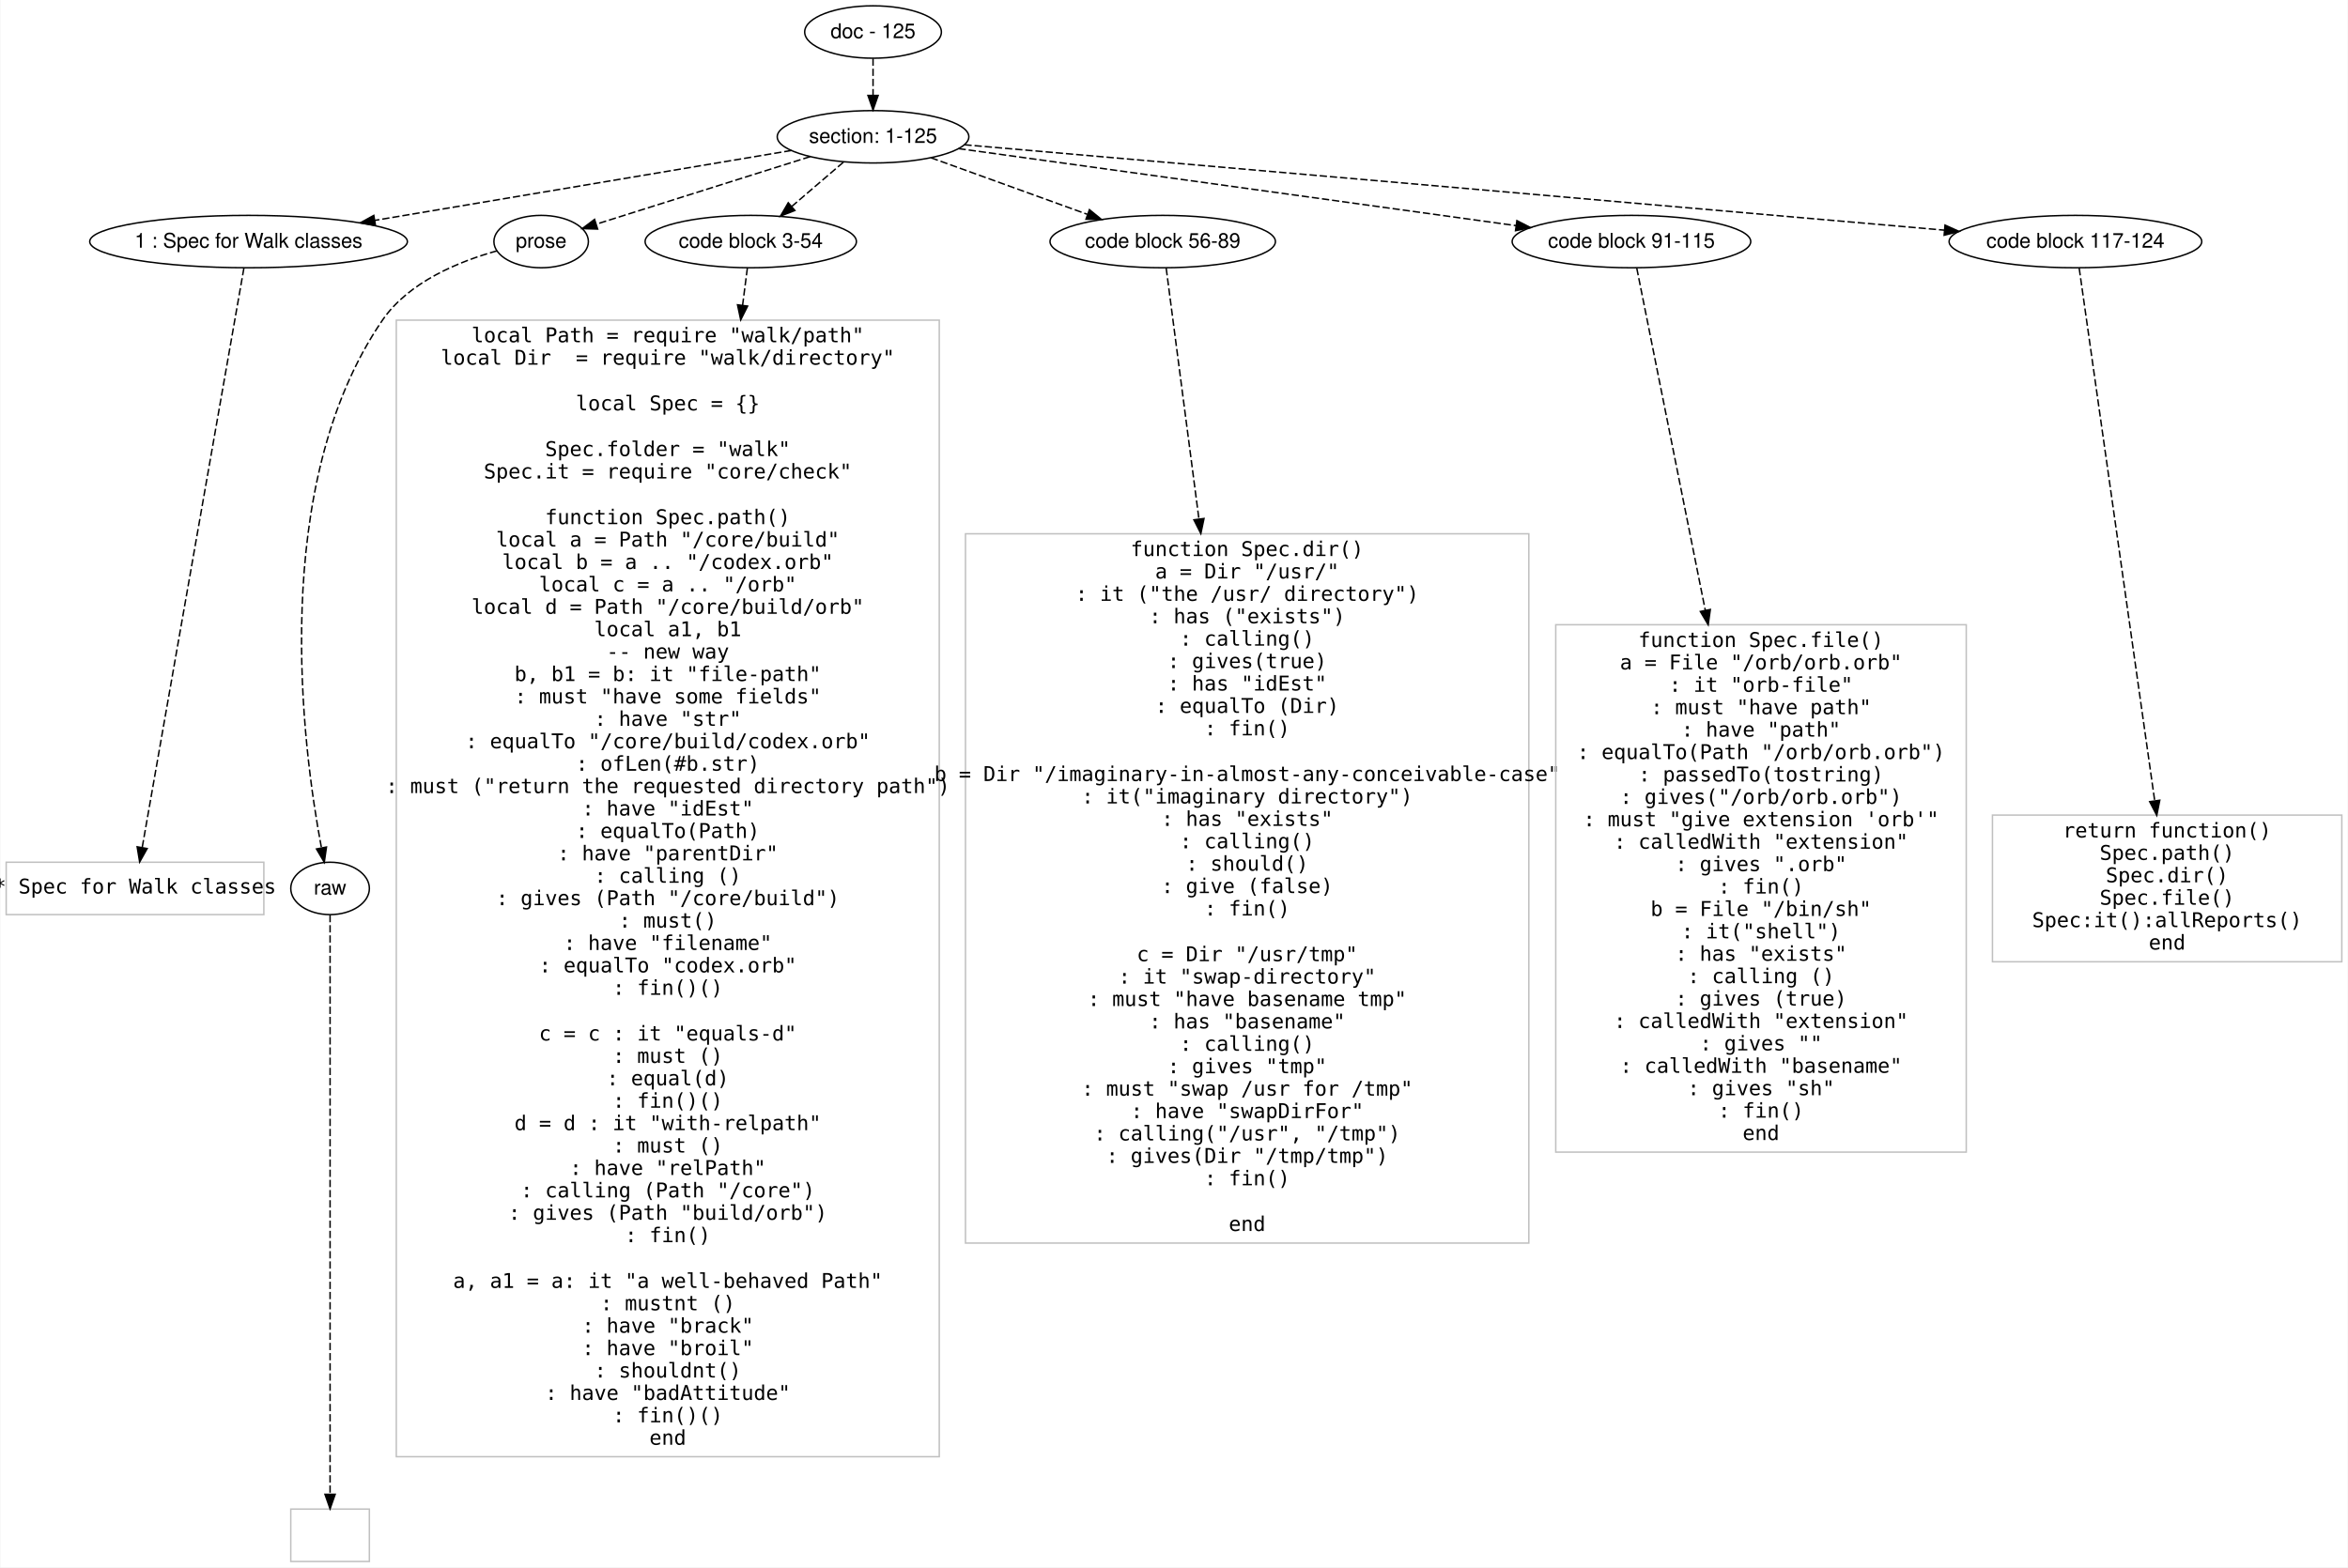
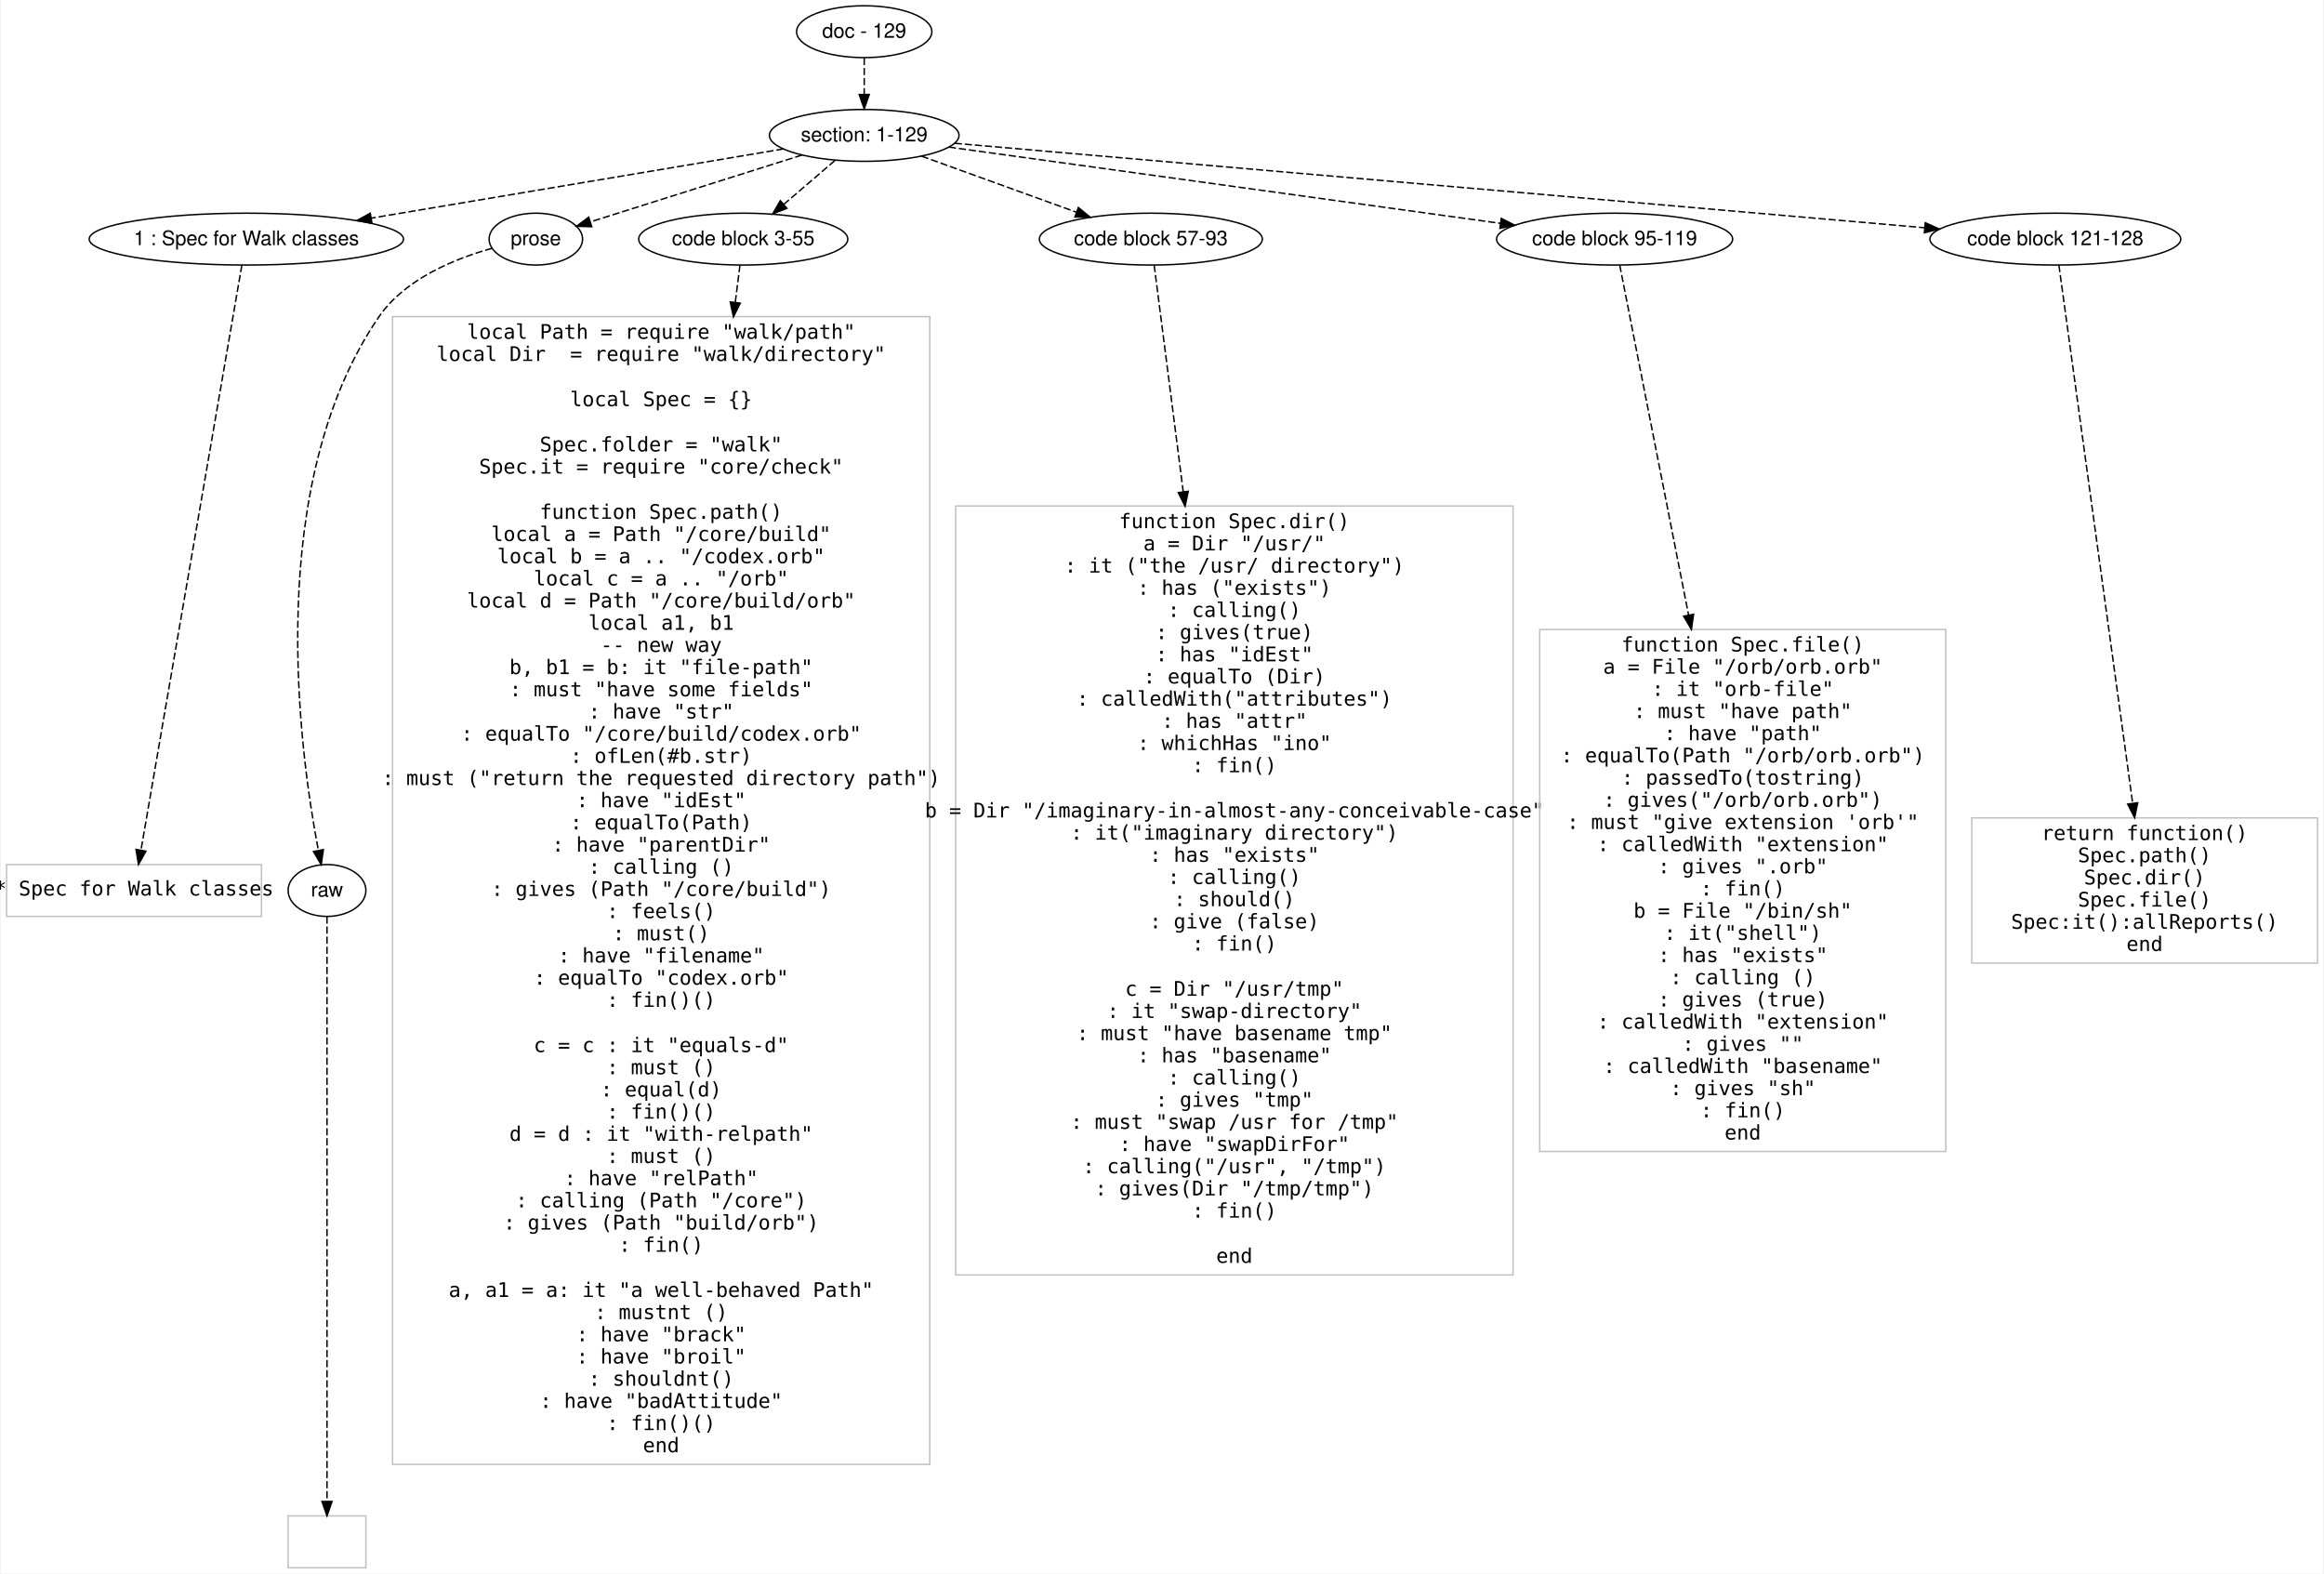
- <svg xmlns="http://www.w3.org/2000/svg" width="1613pt" height="1077pt" viewBox="0.00 0.00 1612.50 1077.00">
-   <g id="graph0" class="graph" transform="scale(1 1) rotate(0) translate(4 1073.001)">
-     <polygon fill="#ffffff" stroke="transparent" points="-4,4 -4,-1073.001 1608.5,-1073.001 1608.5,4 -4,4" />
+ <svg xmlns="http://www.w3.org/2000/svg" width="1613pt" height="1092pt" viewBox="0.00 0.00 1612.50 1092.40">
+   <g id="graph0" class="graph" transform="scale(1 1) rotate(0) translate(4 1088.401)">
+     <polygon fill="#ffffff" stroke="transparent" points="-4,4 -4,-1088.401 1608.5,-1088.401 1608.5,4 -4,4" />
    <g id="node1" class="node">
-       <ellipse fill="none" stroke="#000000" cx="595.5" cy="-1051.001" rx="46.958" ry="18" />
-       <text text-anchor="middle" x="595.5" y="-1046.801" font-family="Helvetica,sans-Serif" font-size="14.00" fill="#000000">doc - 125</text>
+       <ellipse fill="none" stroke="#000000" cx="595.5" cy="-1066.401" rx="46.958" ry="18" />
+       <text text-anchor="middle" x="595.5" y="-1062.201" font-family="Helvetica,sans-Serif" font-size="14.00" fill="#000000">doc - 129</text>
    </g>
    <g id="node2" class="node">
-       <ellipse fill="none" stroke="#000000" cx="595.5" cy="-979.001" rx="65.819" ry="18" />
-       <text text-anchor="middle" x="595.5" y="-974.801" font-family="Helvetica,sans-Serif" font-size="14.00" fill="#000000">section: 1-125</text>
+       <ellipse fill="none" stroke="#000000" cx="595.5" cy="-994.401" rx="65.819" ry="18" />
+       <text text-anchor="middle" x="595.5" y="-990.201" font-family="Helvetica,sans-Serif" font-size="14.00" fill="#000000">section: 1-129</text>
    </g>
    <g id="edge1" class="edge">
-       <path fill="none" stroke="#000000" stroke-dasharray="5,2" d="M595.5,-1032.833C595.5,-1025.132 595.5,-1015.976 595.5,-1007.418" />
-       <polygon fill="#000000" stroke="#000000" points="599,-1007.415 595.5,-997.415 592,-1007.415 599,-1007.415" />
+       <path fill="none" stroke="#000000" stroke-dasharray="5,2" d="M595.5,-1048.233C595.5,-1040.532 595.5,-1031.376 595.5,-1022.818" />
+       <polygon fill="#000000" stroke="#000000" points="599,-1022.815 595.5,-1012.815 592,-1022.815 599,-1022.815" />
    </g>
    <g id="node3" class="node">
-       <ellipse fill="none" stroke="#000000" cx="166.5" cy="-907.001" rx="109.121" ry="18" />
-       <text text-anchor="middle" x="166.5" y="-902.801" font-family="Helvetica,sans-Serif" font-size="14.00" fill="#000000">1 : Spec for Walk classes</text>
+       <ellipse fill="none" stroke="#000000" cx="166.5" cy="-922.401" rx="109.121" ry="18" />
+       <text text-anchor="middle" x="166.5" y="-918.201" font-family="Helvetica,sans-Serif" font-size="14.00" fill="#000000">1 : Spec for Walk classes</text>
    </g>
    <g id="edge2" class="edge">
-       <path fill="none" stroke="#000000" stroke-dasharray="5,2" d="M539.416,-969.589C466.556,-957.36 338.6,-935.885 253.193,-921.551" />
-       <polygon fill="#000000" stroke="#000000" points="253.696,-918.087 243.255,-919.883 252.537,-924.99 253.696,-918.087" />
+       <path fill="none" stroke="#000000" stroke-dasharray="5,2" d="M539.416,-984.989C466.556,-972.76 338.6,-951.285 253.193,-936.951" />
+       <polygon fill="#000000" stroke="#000000" points="253.696,-933.487 243.255,-935.283 252.537,-940.39 253.696,-933.487" />
    </g>
    <g id="node4" class="node">
-       <ellipse fill="none" stroke="#000000" cx="367.5" cy="-907.001" rx="32.459" ry="18" />
-       <text text-anchor="middle" x="367.5" y="-902.801" font-family="Helvetica,sans-Serif" font-size="14.00" fill="#000000">prose</text>
+       <ellipse fill="none" stroke="#000000" cx="367.5" cy="-922.401" rx="32.459" ry="18" />
+       <text text-anchor="middle" x="367.5" y="-918.201" font-family="Helvetica,sans-Serif" font-size="14.00" fill="#000000">prose</text>
    </g>
    <g id="edge3" class="edge">
-       <path fill="none" stroke="#000000" stroke-dasharray="5,2" d="M552.347,-965.374C509.978,-951.994 445.977,-931.784 405.484,-918.996" />
-       <polygon fill="#000000" stroke="#000000" points="406.313,-915.588 395.724,-915.914 404.205,-922.263 406.313,-915.588" />
+       <path fill="none" stroke="#000000" stroke-dasharray="5,2" d="M552.347,-980.774C509.978,-967.394 445.977,-947.184 405.484,-934.396" />
+       <polygon fill="#000000" stroke="#000000" points="406.313,-930.988 395.724,-931.314 404.205,-937.663 406.313,-930.988" />
    </g>
    <g id="node5" class="node">
-       <ellipse fill="none" stroke="#000000" cx="511.5" cy="-907.001" rx="72.584" ry="18" />
-       <text text-anchor="middle" x="511.5" y="-902.801" font-family="Helvetica,sans-Serif" font-size="14.00" fill="#000000">code block 3-54</text>
+       <ellipse fill="none" stroke="#000000" cx="511.5" cy="-922.401" rx="72.584" ry="18" />
+       <text text-anchor="middle" x="511.5" y="-918.201" font-family="Helvetica,sans-Serif" font-size="14.00" fill="#000000">code block 3-55</text>
    </g>
    <g id="edge4" class="edge">
-       <path fill="none" stroke="#000000" stroke-dasharray="5,2" d="M575.166,-961.572C564.514,-952.442 551.302,-941.118 539.68,-931.155" />
-       <polygon fill="#000000" stroke="#000000" points="541.808,-928.37 531.938,-924.52 537.253,-933.685 541.808,-928.37" />
+       <path fill="none" stroke="#000000" stroke-dasharray="5,2" d="M575.166,-976.972C564.514,-967.842 551.302,-956.518 539.68,-946.555" />
+       <polygon fill="#000000" stroke="#000000" points="541.808,-943.77 531.938,-939.92 537.253,-949.085 541.808,-943.77" />
    </g>
    <g id="node6" class="node">
-       <ellipse fill="none" stroke="#000000" cx="794.5" cy="-907.001" rx="77.421" ry="18" />
-       <text text-anchor="middle" x="794.5" y="-902.801" font-family="Helvetica,sans-Serif" font-size="14.00" fill="#000000">code block 56-89</text>
+       <ellipse fill="none" stroke="#000000" cx="794.5" cy="-922.401" rx="77.421" ry="18" />
+       <text text-anchor="middle" x="794.5" y="-918.201" font-family="Helvetica,sans-Serif" font-size="14.00" fill="#000000">code block 57-93</text>
    </g>
    <g id="edge5" class="edge">
-       <path fill="none" stroke="#000000" stroke-dasharray="5,2" d="M635.292,-964.604C666.159,-953.436 709.191,-937.867 742.736,-925.73" />
-       <polygon fill="#000000" stroke="#000000" points="744.16,-928.937 752.372,-922.244 741.778,-922.355 744.16,-928.937" />
+       <path fill="none" stroke="#000000" stroke-dasharray="5,2" d="M635.292,-980.004C666.159,-968.836 709.191,-953.267 742.736,-941.13" />
+       <polygon fill="#000000" stroke="#000000" points="744.16,-944.337 752.372,-937.644 741.778,-937.755 744.16,-944.337" />
    </g>
    <g id="node7" class="node">
-       <ellipse fill="none" stroke="#000000" cx="1116.5" cy="-907.001" rx="81.954" ry="18" />
-       <text text-anchor="middle" x="1116.5" y="-902.801" font-family="Helvetica,sans-Serif" font-size="14.00" fill="#000000">code block 91-115</text>
+       <ellipse fill="none" stroke="#000000" cx="1116.5" cy="-922.401" rx="81.954" ry="18" />
+       <text text-anchor="middle" x="1116.5" y="-918.201" font-family="Helvetica,sans-Serif" font-size="14.00" fill="#000000">code block 95-119</text>
    </g>
    <g id="edge6" class="edge">
-       <path fill="none" stroke="#000000" stroke-dasharray="5,2" d="M654.253,-970.882C748.094,-957.914 931.935,-932.508 1037.294,-917.947" />
-       <polygon fill="#000000" stroke="#000000" points="1037.813,-921.409 1047.239,-916.573 1036.854,-914.475 1037.813,-921.409" />
+       <path fill="none" stroke="#000000" stroke-dasharray="5,2" d="M654.253,-986.282C748.094,-973.314 931.935,-947.908 1037.294,-933.347" />
+       <polygon fill="#000000" stroke="#000000" points="1037.813,-936.809 1047.239,-931.973 1036.854,-929.875 1037.813,-936.809" />
    </g>
    <g id="node8" class="node">
-       <ellipse fill="none" stroke="#000000" cx="1421.5" cy="-907.001" rx="86.79" ry="18" />
-       <text text-anchor="middle" x="1421.5" y="-902.801" font-family="Helvetica,sans-Serif" font-size="14.00" fill="#000000">code block 117-124</text>
+       <ellipse fill="none" stroke="#000000" cx="1422.5" cy="-922.401" rx="87.095" ry="18" />
+       <text text-anchor="middle" x="1422.5" y="-918.201" font-family="Helvetica,sans-Serif" font-size="14.00" fill="#000000">code block 121-128</text>
    </g>
    <g id="edge7" class="edge">
-       <path fill="none" stroke="#000000" stroke-dasharray="5,2" d="M658.262,-973.531C803.442,-960.876 1162.889,-929.544 1331.489,-914.847" />
-       <polygon fill="#000000" stroke="#000000" points="1331.921,-918.323 1341.579,-913.968 1331.313,-911.35 1331.921,-918.323" />
+       <path fill="none" stroke="#000000" stroke-dasharray="5,2" d="M658.338,-988.931C803.51,-976.292 1162.661,-945.023 1331.736,-930.303" />
+       <polygon fill="#000000" stroke="#000000" points="1332.197,-933.777 1341.856,-929.422 1331.59,-926.803 1332.197,-933.777" />
    </g>
    <g id="node9" class="node">
-       <polygon fill="none" stroke="#c0c0c0" points="177,-480.501 0,-480.501 0,-444.501 177,-444.501 177,-480.501" />
-       <text text-anchor="middle" x="88.5" y="-459.001" font-family="Inconsolata" font-size="14.00" fill="#000000">* Spec for Walk classes</text>
+       <polygon fill="none" stroke="#c0c0c0" points="177,-488.201 0,-488.201 0,-452.201 177,-452.201 177,-488.201" />
+       <text text-anchor="middle" x="88.5" y="-466.701" font-family="Inconsolata" font-size="14.00" fill="#000000">* Spec for Walk classes</text>
    </g>
    <g id="edge8" class="edge">
-       <path fill="none" stroke="#000000" stroke-dasharray="5,2" d="M163.297,-888.748C151.186,-819.729 108.133,-574.387 93.449,-490.705" />
-       <polygon fill="#000000" stroke="#000000" points="96.862,-489.906 91.687,-480.661 89.968,-491.116 96.862,-489.906" />
+       <path fill="none" stroke="#000000" stroke-dasharray="5,2" d="M163.394,-904.396C151.384,-834.768 107.929,-582.84 93.325,-498.176" />
+       <polygon fill="#000000" stroke="#000000" points="96.764,-497.517 91.615,-488.258 89.865,-498.707 96.764,-497.517" />
    </g>
    <g id="node10" class="node">
-       <ellipse fill="none" stroke="#000000" cx="222.5" cy="-462.501" rx="27" ry="18" />
-       <text text-anchor="middle" x="222.5" y="-458.301" font-family="Helvetica,sans-Serif" font-size="14.00" fill="#000000">raw</text>
+       <ellipse fill="none" stroke="#000000" cx="222.5" cy="-470.201" rx="27" ry="18" />
+       <text text-anchor="middle" x="222.5" y="-466.001" font-family="Helvetica,sans-Serif" font-size="14.00" fill="#000000">raw</text>
    </g>
    <g id="edge9" class="edge">
-       <path fill="none" stroke="#000000" stroke-dasharray="5,2" d="M337.141,-900.611C311.683,-893.544 276.662,-879.47 258.5,-853.001 180.071,-738.7 203.625,-559.198 216.551,-490.512" />
-       <polygon fill="#000000" stroke="#000000" points="220.031,-490.953 218.517,-480.466 213.162,-489.608 220.031,-490.953" />
+       <path fill="none" stroke="#000000" stroke-dasharray="5,2" d="M337.129,-916.019C311.664,-908.957 276.638,-894.886 258.5,-868.401 178.454,-751.523 203.154,-567.93 216.465,-498.27" />
+       <polygon fill="#000000" stroke="#000000" points="219.97,-498.586 218.485,-488.096 213.104,-497.222 219.97,-498.586" />
    </g>
    <g id="node12" class="node">
-       <polygon fill="none" stroke="#c0c0c0" points="641,-853.002 268,-853.002 268,-71.999 641,-71.999 641,-853.002" />
-       <text text-anchor="middle" x="454.5" y="-837.801" font-family="Inconsolata" font-size="14.00" fill="#000000">local Path = require "walk/path"</text>
-       <text text-anchor="middle" x="454.5" y="-822.401" font-family="Inconsolata" font-size="14.00" fill="#000000">local Dir  = require "walk/directory"</text>
-       <text text-anchor="middle" x="454.5" y="-791.001" font-family="Inconsolata" font-size="14.00" fill="#000000">local Spec = {}</text>
-       <text text-anchor="middle" x="454.5" y="-759.601" font-family="Inconsolata" font-size="14.00" fill="#000000">Spec.folder = "walk"</text>
-       <text text-anchor="middle" x="454.5" y="-744.201" font-family="Inconsolata" font-size="14.00" fill="#000000">Spec.it = require "core/check"</text>
-       <text text-anchor="middle" x="454.5" y="-712.801" font-family="Inconsolata" font-size="14.00" fill="#000000">function Spec.path()</text>
-       <text text-anchor="middle" x="454.5" y="-697.401" font-family="Inconsolata" font-size="14.00" fill="#000000">  local a = Path "/core/build"</text>
-       <text text-anchor="middle" x="454.5" y="-682.001" font-family="Inconsolata" font-size="14.00" fill="#000000">  local b = a .. "/codex.orb"</text>
-       <text text-anchor="middle" x="454.5" y="-666.601" font-family="Inconsolata" font-size="14.00" fill="#000000">  local c = a .. "/orb"</text>
-       <text text-anchor="middle" x="454.5" y="-651.201" font-family="Inconsolata" font-size="14.00" fill="#000000">  local d = Path "/core/build/orb"</text>
-       <text text-anchor="middle" x="454.5" y="-635.801" font-family="Inconsolata" font-size="14.00" fill="#000000">  local a1, b1</text>
-       <text text-anchor="middle" x="454.5" y="-620.401" font-family="Inconsolata" font-size="14.00" fill="#000000">  -- new way</text>
-       <text text-anchor="middle" x="454.5" y="-605.001" font-family="Inconsolata" font-size="14.00" fill="#000000">  b, b1 = b: it "file-path"</text>
-       <text text-anchor="middle" x="454.5" y="-589.601" font-family="Inconsolata" font-size="14.00" fill="#000000">     : must "have some fields"</text>
-       <text text-anchor="middle" x="454.5" y="-574.201" font-family="Inconsolata" font-size="14.00" fill="#000000">        : have "str"</text>
-       <text text-anchor="middle" x="454.5" y="-558.801" font-family="Inconsolata" font-size="14.00" fill="#000000">        : equalTo "/core/build/codex.orb"</text>
-       <text text-anchor="middle" x="454.5" y="-543.401" font-family="Inconsolata" font-size="14.00" fill="#000000">        : ofLen(#b.str)</text>
-       <text text-anchor="middle" x="454.5" y="-528.001" font-family="Inconsolata" font-size="14.00" fill="#000000">     : must ("return the requested directory path")</text>
-       <text text-anchor="middle" x="454.5" y="-512.601" font-family="Inconsolata" font-size="14.00" fill="#000000">        : have "idEst"</text>
-       <text text-anchor="middle" x="454.5" y="-497.201" font-family="Inconsolata" font-size="14.00" fill="#000000">        : equalTo(Path)</text>
-       <text text-anchor="middle" x="454.5" y="-481.801" font-family="Inconsolata" font-size="14.00" fill="#000000">        : have "parentDir"</text>
-       <text text-anchor="middle" x="454.5" y="-466.401" font-family="Inconsolata" font-size="14.00" fill="#000000">        : calling ()</text>
-       <text text-anchor="middle" x="454.5" y="-451.001" font-family="Inconsolata" font-size="14.00" fill="#000000">        : gives (Path "/core/build")</text>
+       <polygon fill="none" stroke="#c0c0c0" points="641,-868.602 268,-868.602 268,-71.799 641,-71.799 641,-868.602" />
+       <text text-anchor="middle" x="454.5" y="-853.201" font-family="Inconsolata" font-size="14.00" fill="#000000">local Path = require "walk/path"</text>
+       <text text-anchor="middle" x="454.5" y="-837.801" font-family="Inconsolata" font-size="14.00" fill="#000000">local Dir  = require "walk/directory"</text>
+       <text text-anchor="middle" x="454.5" y="-806.401" font-family="Inconsolata" font-size="14.00" fill="#000000">local Spec = {}</text>
+       <text text-anchor="middle" x="454.5" y="-775.001" font-family="Inconsolata" font-size="14.00" fill="#000000">Spec.folder = "walk"</text>
+       <text text-anchor="middle" x="454.5" y="-759.601" font-family="Inconsolata" font-size="14.00" fill="#000000">Spec.it = require "core/check"</text>
+       <text text-anchor="middle" x="454.5" y="-728.201" font-family="Inconsolata" font-size="14.00" fill="#000000">function Spec.path()</text>
+       <text text-anchor="middle" x="454.5" y="-712.801" font-family="Inconsolata" font-size="14.00" fill="#000000">  local a = Path "/core/build"</text>
+       <text text-anchor="middle" x="454.5" y="-697.401" font-family="Inconsolata" font-size="14.00" fill="#000000">  local b = a .. "/codex.orb"</text>
+       <text text-anchor="middle" x="454.5" y="-682.001" font-family="Inconsolata" font-size="14.00" fill="#000000">  local c = a .. "/orb"</text>
+       <text text-anchor="middle" x="454.5" y="-666.601" font-family="Inconsolata" font-size="14.00" fill="#000000">  local d = Path "/core/build/orb"</text>
+       <text text-anchor="middle" x="454.5" y="-651.201" font-family="Inconsolata" font-size="14.00" fill="#000000">  local a1, b1</text>
+       <text text-anchor="middle" x="454.5" y="-635.801" font-family="Inconsolata" font-size="14.00" fill="#000000">  -- new way</text>
+       <text text-anchor="middle" x="454.5" y="-620.401" font-family="Inconsolata" font-size="14.00" fill="#000000">  b, b1 = b: it "file-path"</text>
+       <text text-anchor="middle" x="454.5" y="-605.001" font-family="Inconsolata" font-size="14.00" fill="#000000">     : must "have some fields"</text>
+       <text text-anchor="middle" x="454.5" y="-589.601" font-family="Inconsolata" font-size="14.00" fill="#000000">        : have "str"</text>
+       <text text-anchor="middle" x="454.5" y="-574.201" font-family="Inconsolata" font-size="14.00" fill="#000000">        : equalTo "/core/build/codex.orb"</text>
+       <text text-anchor="middle" x="454.5" y="-558.801" font-family="Inconsolata" font-size="14.00" fill="#000000">        : ofLen(#b.str)</text>
+       <text text-anchor="middle" x="454.5" y="-543.401" font-family="Inconsolata" font-size="14.00" fill="#000000">     : must ("return the requested directory path")</text>
+       <text text-anchor="middle" x="454.5" y="-528.001" font-family="Inconsolata" font-size="14.00" fill="#000000">        : have "idEst"</text>
+       <text text-anchor="middle" x="454.5" y="-512.601" font-family="Inconsolata" font-size="14.00" fill="#000000">        : equalTo(Path)</text>
+       <text text-anchor="middle" x="454.5" y="-497.201" font-family="Inconsolata" font-size="14.00" fill="#000000">        : have "parentDir"</text>
+       <text text-anchor="middle" x="454.5" y="-481.801" font-family="Inconsolata" font-size="14.00" fill="#000000">        : calling ()</text>
+       <text text-anchor="middle" x="454.5" y="-466.401" font-family="Inconsolata" font-size="14.00" fill="#000000">        : gives (Path "/core/build")</text>
+       <text text-anchor="middle" x="454.5" y="-451.001" font-family="Inconsolata" font-size="14.00" fill="#000000">        : feels()</text>
      <text text-anchor="middle" x="454.5" y="-435.601" font-family="Inconsolata" font-size="14.00" fill="#000000">     : must()</text>
      <text text-anchor="middle" x="454.5" y="-420.201" font-family="Inconsolata" font-size="14.00" fill="#000000">        : have "filename"</text>
      <text text-anchor="middle" x="454.5" y="-404.801" font-family="Inconsolata" font-size="14.00" fill="#000000">        : equalTo "codex.orb"</text>
      <text text-anchor="middle" x="454.5" y="-389.401" font-family="Inconsolata" font-size="14.00" fill="#000000">        : fin()()</text>
      <text text-anchor="middle" x="454.5" y="-358.001" font-family="Inconsolata" font-size="14.00" fill="#000000">  c = c : it "equals-d"</text>
      <text text-anchor="middle" x="454.5" y="-342.601" font-family="Inconsolata" font-size="14.00" fill="#000000">        : must ()</text>
      <text text-anchor="middle" x="454.5" y="-327.2" font-family="Inconsolata" font-size="14.00" fill="#000000">            : equal(d)</text>
      <text text-anchor="middle" x="454.5" y="-311.8" font-family="Inconsolata" font-size="14.00" fill="#000000">            : fin()()</text>
      <text text-anchor="middle" x="454.5" y="-296.4" font-family="Inconsolata" font-size="14.00" fill="#000000">  d = d : it "with-relpath"</text>
      <text text-anchor="middle" x="454.5" y="-281" font-family="Inconsolata" font-size="14.00" fill="#000000">      : must ()</text>
      <text text-anchor="middle" x="454.5" y="-265.6" font-family="Inconsolata" font-size="14.00" fill="#000000">        : have "relPath"</text>
      <text text-anchor="middle" x="454.5" y="-250.2" font-family="Inconsolata" font-size="14.00" fill="#000000">        : calling (Path "/core")</text>
      <text text-anchor="middle" x="454.5" y="-234.8" font-family="Inconsolata" font-size="14.00" fill="#000000">        : gives (Path "build/orb")</text>
      <text text-anchor="middle" x="454.5" y="-219.4" font-family="Inconsolata" font-size="14.00" fill="#000000">        : fin()</text>
      <text text-anchor="middle" x="454.5" y="-188" font-family="Inconsolata" font-size="14.00" fill="#000000">  a, a1 = a: it "a well-behaved Path"</text>
      <text text-anchor="middle" x="454.5" y="-172.6" font-family="Inconsolata" font-size="14.00" fill="#000000">             : mustnt ()</text>
      <text text-anchor="middle" x="454.5" y="-157.2" font-family="Inconsolata" font-size="14.00" fill="#000000">                : have "brack"</text>
      <text text-anchor="middle" x="454.5" y="-141.8" font-family="Inconsolata" font-size="14.00" fill="#000000">                : have "broil"</text>
      <text text-anchor="middle" x="454.5" y="-126.4" font-family="Inconsolata" font-size="14.00" fill="#000000">             : shouldnt()</text>
      <text text-anchor="middle" x="454.5" y="-111" font-family="Inconsolata" font-size="14.00" fill="#000000">                : have "badAttitude"</text>
      <text text-anchor="middle" x="454.5" y="-95.6" font-family="Inconsolata" font-size="14.00" fill="#000000">                : fin()()</text>
      <text text-anchor="middle" x="454.5" y="-80.2" font-family="Inconsolata" font-size="14.00" fill="#000000">end</text>
    </g>
    <g id="edge11" class="edge">
-       <path fill="none" stroke="#000000" stroke-dasharray="5,2" d="M509.159,-888.748C508.278,-881.877 507.173,-873.258 505.887,-863.226" />
-       <polygon fill="#000000" stroke="#000000" points="509.342,-862.659 504.599,-853.185 502.399,-863.549 509.342,-862.659" />
+       <path fill="none" stroke="#000000" stroke-dasharray="5,2" d="M509.23,-904.396C508.36,-897.487 507.262,-888.783 505.982,-878.626" />
+       <polygon fill="#000000" stroke="#000000" points="509.423,-877.938 504.7,-868.454 502.478,-878.813 509.423,-877.938" />
    </g>
    <g id="node13" class="node">
-       <polygon fill="none" stroke="#c0c0c0" points="1046,-706.202 659,-706.202 659,-218.8 1046,-218.8 1046,-706.202" />
-       <text text-anchor="middle" x="852.5" y="-690.901" font-family="Inconsolata" font-size="14.00" fill="#000000">function Spec.dir()</text>
-       <text text-anchor="middle" x="852.5" y="-675.501" font-family="Inconsolata" font-size="14.00" fill="#000000">  a = Dir "/usr/"</text>
-       <text text-anchor="middle" x="852.5" y="-660.101" font-family="Inconsolata" font-size="14.00" fill="#000000">         : it ("the /usr/ directory")</text>
-       <text text-anchor="middle" x="852.5" y="-644.701" font-family="Inconsolata" font-size="14.00" fill="#000000">            : has ("exists")</text>
-       <text text-anchor="middle" x="852.5" y="-629.301" font-family="Inconsolata" font-size="14.00" fill="#000000">            : calling()</text>
-       <text text-anchor="middle" x="852.5" y="-613.901" font-family="Inconsolata" font-size="14.00" fill="#000000">            : gives(true)</text>
-       <text text-anchor="middle" x="852.5" y="-598.501" font-family="Inconsolata" font-size="14.00" fill="#000000">            : has "idEst"</text>
-       <text text-anchor="middle" x="852.5" y="-583.101" font-family="Inconsolata" font-size="14.00" fill="#000000">            : equalTo (Dir)</text>
-       <text text-anchor="middle" x="852.5" y="-567.701" font-family="Inconsolata" font-size="14.00" fill="#000000">            : fin()</text>
-       <text text-anchor="middle" x="852.5" y="-536.301" font-family="Inconsolata" font-size="14.00" fill="#000000">  b = Dir "/imaginary-in-almost-any-conceivable-case"</text>
-       <text text-anchor="middle" x="852.5" y="-520.901" font-family="Inconsolata" font-size="14.00" fill="#000000">         : it("imaginary directory")</text>
-       <text text-anchor="middle" x="852.5" y="-505.501" font-family="Inconsolata" font-size="14.00" fill="#000000">             : has "exists"</text>
-       <text text-anchor="middle" x="852.5" y="-490.101" font-family="Inconsolata" font-size="14.00" fill="#000000">              : calling()</text>
-       <text text-anchor="middle" x="852.5" y="-474.701" font-family="Inconsolata" font-size="14.00" fill="#000000">              : should()</text>
-       <text text-anchor="middle" x="852.5" y="-459.301" font-family="Inconsolata" font-size="14.00" fill="#000000">             : give (false)</text>
-       <text text-anchor="middle" x="852.5" y="-443.901" font-family="Inconsolata" font-size="14.00" fill="#000000">              : fin()</text>
-       <text text-anchor="middle" x="852.5" y="-412.501" font-family="Inconsolata" font-size="14.00" fill="#000000">   c = Dir "/usr/tmp"</text>
-       <text text-anchor="middle" x="852.5" y="-397.101" font-family="Inconsolata" font-size="14.00" fill="#000000">          : it "swap-directory"</text>
-       <text text-anchor="middle" x="852.5" y="-381.701" font-family="Inconsolata" font-size="14.00" fill="#000000">          : must "have basename tmp"</text>
-       <text text-anchor="middle" x="852.5" y="-366.3" font-family="Inconsolata" font-size="14.00" fill="#000000">            : has "basename"</text>
-       <text text-anchor="middle" x="852.5" y="-350.901" font-family="Inconsolata" font-size="14.00" fill="#000000">            : calling()</text>
-       <text text-anchor="middle" x="852.5" y="-335.5" font-family="Inconsolata" font-size="14.00" fill="#000000">            : gives "tmp"</text>
-       <text text-anchor="middle" x="852.5" y="-320.101" font-family="Inconsolata" font-size="14.00" fill="#000000">         : must "swap /usr for /tmp"</text>
-       <text text-anchor="middle" x="852.5" y="-304.7" font-family="Inconsolata" font-size="14.00" fill="#000000">          : have "swapDirFor"</text>
-       <text text-anchor="middle" x="852.5" y="-289.3" font-family="Inconsolata" font-size="14.00" fill="#000000">          : calling("/usr", "/tmp")</text>
-       <text text-anchor="middle" x="852.5" y="-273.9" font-family="Inconsolata" font-size="14.00" fill="#000000">          : gives(Dir "/tmp/tmp")</text>
-       <text text-anchor="middle" x="852.5" y="-258.5" font-family="Inconsolata" font-size="14.00" fill="#000000">          : fin()</text>
-       <text text-anchor="middle" x="852.5" y="-227.1" font-family="Inconsolata" font-size="14.00" fill="#000000">end</text>
+       <polygon fill="none" stroke="#c0c0c0" points="1046,-737.102 659,-737.102 659,-203.3 1046,-203.3 1046,-737.102" />
+       <text text-anchor="middle" x="852.5" y="-721.701" font-family="Inconsolata" font-size="14.00" fill="#000000">function Spec.dir()</text>
+       <text text-anchor="middle" x="852.5" y="-706.301" font-family="Inconsolata" font-size="14.00" fill="#000000">  a = Dir "/usr/"</text>
+       <text text-anchor="middle" x="852.5" y="-690.901" font-family="Inconsolata" font-size="14.00" fill="#000000">         : it ("the /usr/ directory")</text>
+       <text text-anchor="middle" x="852.5" y="-675.501" font-family="Inconsolata" font-size="14.00" fill="#000000">            : has ("exists")</text>
+       <text text-anchor="middle" x="852.5" y="-660.101" font-family="Inconsolata" font-size="14.00" fill="#000000">            : calling()</text>
+       <text text-anchor="middle" x="852.5" y="-644.701" font-family="Inconsolata" font-size="14.00" fill="#000000">            : gives(true)</text>
+       <text text-anchor="middle" x="852.5" y="-629.301" font-family="Inconsolata" font-size="14.00" fill="#000000">            : has "idEst"</text>
+       <text text-anchor="middle" x="852.5" y="-613.901" font-family="Inconsolata" font-size="14.00" fill="#000000">            : equalTo (Dir)</text>
+       <text text-anchor="middle" x="852.5" y="-598.501" font-family="Inconsolata" font-size="14.00" fill="#000000">            : calledWith("attributes")</text>
+       <text text-anchor="middle" x="852.5" y="-583.101" font-family="Inconsolata" font-size="14.00" fill="#000000">            : has "attr"</text>
+       <text text-anchor="middle" x="852.5" y="-567.701" font-family="Inconsolata" font-size="14.00" fill="#000000">            : whichHas "ino"</text>
+       <text text-anchor="middle" x="852.5" y="-552.301" font-family="Inconsolata" font-size="14.00" fill="#000000">            : fin()</text>
+       <text text-anchor="middle" x="852.5" y="-520.901" font-family="Inconsolata" font-size="14.00" fill="#000000">  b = Dir "/imaginary-in-almost-any-conceivable-case"</text>
+       <text text-anchor="middle" x="852.5" y="-505.501" font-family="Inconsolata" font-size="14.00" fill="#000000">         : it("imaginary directory")</text>
+       <text text-anchor="middle" x="852.5" y="-490.101" font-family="Inconsolata" font-size="14.00" fill="#000000">             : has "exists"</text>
+       <text text-anchor="middle" x="852.5" y="-474.701" font-family="Inconsolata" font-size="14.00" fill="#000000">              : calling()</text>
+       <text text-anchor="middle" x="852.5" y="-459.301" font-family="Inconsolata" font-size="14.00" fill="#000000">              : should()</text>
+       <text text-anchor="middle" x="852.5" y="-443.901" font-family="Inconsolata" font-size="14.00" fill="#000000">             : give (false)</text>
+       <text text-anchor="middle" x="852.5" y="-428.501" font-family="Inconsolata" font-size="14.00" fill="#000000">              : fin()</text>
+       <text text-anchor="middle" x="852.5" y="-397.101" font-family="Inconsolata" font-size="14.00" fill="#000000">   c = Dir "/usr/tmp"</text>
+       <text text-anchor="middle" x="852.5" y="-381.701" font-family="Inconsolata" font-size="14.00" fill="#000000">          : it "swap-directory"</text>
+       <text text-anchor="middle" x="852.5" y="-366.3" font-family="Inconsolata" font-size="14.00" fill="#000000">          : must "have basename tmp"</text>
+       <text text-anchor="middle" x="852.5" y="-350.901" font-family="Inconsolata" font-size="14.00" fill="#000000">            : has "basename"</text>
+       <text text-anchor="middle" x="852.5" y="-335.5" font-family="Inconsolata" font-size="14.00" fill="#000000">            : calling()</text>
+       <text text-anchor="middle" x="852.5" y="-320.101" font-family="Inconsolata" font-size="14.00" fill="#000000">            : gives "tmp"</text>
+       <text text-anchor="middle" x="852.5" y="-304.7" font-family="Inconsolata" font-size="14.00" fill="#000000">         : must "swap /usr for /tmp"</text>
+       <text text-anchor="middle" x="852.5" y="-289.3" font-family="Inconsolata" font-size="14.00" fill="#000000">          : have "swapDirFor"</text>
+       <text text-anchor="middle" x="852.5" y="-273.9" font-family="Inconsolata" font-size="14.00" fill="#000000">          : calling("/usr", "/tmp")</text>
+       <text text-anchor="middle" x="852.5" y="-258.5" font-family="Inconsolata" font-size="14.00" fill="#000000">          : gives(Dir "/tmp/tmp")</text>
+       <text text-anchor="middle" x="852.5" y="-243.1" font-family="Inconsolata" font-size="14.00" fill="#000000">          : fin()</text>
+       <text text-anchor="middle" x="852.5" y="-211.7" font-family="Inconsolata" font-size="14.00" fill="#000000">end</text>
    </g>
    <g id="edge12" class="edge">
-       <path fill="none" stroke="#000000" stroke-dasharray="5,2" d="M796.882,-888.748C800.984,-857.308 809.86,-789.282 819.342,-716.615" />
-       <polygon fill="#000000" stroke="#000000" points="822.86,-716.703 820.684,-706.334 815.919,-715.798 822.86,-716.703" />
+       <path fill="none" stroke="#000000" stroke-dasharray="5,2" d="M796.809,-904.396C800.545,-875.274 808.37,-814.264 817.005,-746.939" />
+       <polygon fill="#000000" stroke="#000000" points="820.484,-747.327 818.285,-736.963 813.541,-746.436 820.484,-747.327" />
    </g>
    <g id="node14" class="node">
-       <polygon fill="none" stroke="#c0c0c0" points="1346.5,-643.702 1064.5,-643.702 1064.5,-281.3 1346.5,-281.3 1346.5,-643.702" />
-       <text text-anchor="middle" x="1205.5" y="-628.401" font-family="Inconsolata" font-size="14.00" fill="#000000">function Spec.file()</text>
-       <text text-anchor="middle" x="1205.5" y="-613.001" font-family="Inconsolata" font-size="14.00" fill="#000000">  a = File "/orb/orb.orb"</text>
-       <text text-anchor="middle" x="1205.5" y="-597.601" font-family="Inconsolata" font-size="14.00" fill="#000000">      : it "orb-file"</text>
-       <text text-anchor="middle" x="1205.5" y="-582.201" font-family="Inconsolata" font-size="14.00" fill="#000000">      : must "have path"</text>
-       <text text-anchor="middle" x="1205.5" y="-566.801" font-family="Inconsolata" font-size="14.00" fill="#000000">        : have "path"</text>
-       <text text-anchor="middle" x="1205.5" y="-551.401" font-family="Inconsolata" font-size="14.00" fill="#000000">        : equalTo(Path "/orb/orb.orb")</text>
-       <text text-anchor="middle" x="1205.5" y="-536.001" font-family="Inconsolata" font-size="14.00" fill="#000000">        : passedTo(tostring)</text>
-       <text text-anchor="middle" x="1205.5" y="-520.601" font-family="Inconsolata" font-size="14.00" fill="#000000">        : gives("/orb/orb.orb")</text>
-       <text text-anchor="middle" x="1205.5" y="-505.201" font-family="Inconsolata" font-size="14.00" fill="#000000">      : must "give extension 'orb'"</text>
-       <text text-anchor="middle" x="1205.5" y="-489.801" font-family="Inconsolata" font-size="14.00" fill="#000000">        : calledWith "extension"</text>
-       <text text-anchor="middle" x="1205.5" y="-474.401" font-family="Inconsolata" font-size="14.00" fill="#000000">        : gives ".orb"</text>
-       <text text-anchor="middle" x="1205.5" y="-459.001" font-family="Inconsolata" font-size="14.00" fill="#000000">        : fin()</text>
-       <text text-anchor="middle" x="1205.5" y="-443.601" font-family="Inconsolata" font-size="14.00" fill="#000000">   b = File "/bin/sh"</text>
-       <text text-anchor="middle" x="1205.5" y="-428.201" font-family="Inconsolata" font-size="14.00" fill="#000000">       : it("shell")</text>
-       <text text-anchor="middle" x="1205.5" y="-412.801" font-family="Inconsolata" font-size="14.00" fill="#000000">         : has "exists"</text>
-       <text text-anchor="middle" x="1205.5" y="-397.401" font-family="Inconsolata" font-size="14.00" fill="#000000">         : calling ()</text>
-       <text text-anchor="middle" x="1205.5" y="-382.001" font-family="Inconsolata" font-size="14.00" fill="#000000">         : gives (true)</text>
-       <text text-anchor="middle" x="1205.5" y="-366.601" font-family="Inconsolata" font-size="14.00" fill="#000000">         : calledWith "extension"</text>
-       <text text-anchor="middle" x="1205.5" y="-351.2" font-family="Inconsolata" font-size="14.00" fill="#000000">         : gives ""</text>
-       <text text-anchor="middle" x="1205.5" y="-335.8" font-family="Inconsolata" font-size="14.00" fill="#000000">         : calledWith "basename"</text>
-       <text text-anchor="middle" x="1205.5" y="-320.4" font-family="Inconsolata" font-size="14.00" fill="#000000">         : gives "sh"</text>
-       <text text-anchor="middle" x="1205.5" y="-305" font-family="Inconsolata" font-size="14.00" fill="#000000">         : fin()</text>
-       <text text-anchor="middle" x="1205.5" y="-289.6" font-family="Inconsolata" font-size="14.00" fill="#000000">end</text>
+       <polygon fill="none" stroke="#c0c0c0" points="1346.5,-651.402 1064.5,-651.402 1064.5,-289 1346.5,-289 1346.5,-651.402" />
+       <text text-anchor="middle" x="1205.5" y="-636.101" font-family="Inconsolata" font-size="14.00" fill="#000000">function Spec.file()</text>
+       <text text-anchor="middle" x="1205.5" y="-620.701" font-family="Inconsolata" font-size="14.00" fill="#000000">  a = File "/orb/orb.orb"</text>
+       <text text-anchor="middle" x="1205.5" y="-605.301" font-family="Inconsolata" font-size="14.00" fill="#000000">      : it "orb-file"</text>
+       <text text-anchor="middle" x="1205.5" y="-589.901" font-family="Inconsolata" font-size="14.00" fill="#000000">      : must "have path"</text>
+       <text text-anchor="middle" x="1205.5" y="-574.501" font-family="Inconsolata" font-size="14.00" fill="#000000">        : have "path"</text>
+       <text text-anchor="middle" x="1205.5" y="-559.101" font-family="Inconsolata" font-size="14.00" fill="#000000">        : equalTo(Path "/orb/orb.orb")</text>
+       <text text-anchor="middle" x="1205.5" y="-543.701" font-family="Inconsolata" font-size="14.00" fill="#000000">        : passedTo(tostring)</text>
+       <text text-anchor="middle" x="1205.5" y="-528.301" font-family="Inconsolata" font-size="14.00" fill="#000000">        : gives("/orb/orb.orb")</text>
+       <text text-anchor="middle" x="1205.5" y="-512.901" font-family="Inconsolata" font-size="14.00" fill="#000000">      : must "give extension 'orb'"</text>
+       <text text-anchor="middle" x="1205.5" y="-497.501" font-family="Inconsolata" font-size="14.00" fill="#000000">        : calledWith "extension"</text>
+       <text text-anchor="middle" x="1205.5" y="-482.101" font-family="Inconsolata" font-size="14.00" fill="#000000">        : gives ".orb"</text>
+       <text text-anchor="middle" x="1205.5" y="-466.701" font-family="Inconsolata" font-size="14.00" fill="#000000">        : fin()</text>
+       <text text-anchor="middle" x="1205.5" y="-451.301" font-family="Inconsolata" font-size="14.00" fill="#000000">   b = File "/bin/sh"</text>
+       <text text-anchor="middle" x="1205.5" y="-435.901" font-family="Inconsolata" font-size="14.00" fill="#000000">       : it("shell")</text>
+       <text text-anchor="middle" x="1205.5" y="-420.501" font-family="Inconsolata" font-size="14.00" fill="#000000">         : has "exists"</text>
+       <text text-anchor="middle" x="1205.5" y="-405.101" font-family="Inconsolata" font-size="14.00" fill="#000000">         : calling ()</text>
+       <text text-anchor="middle" x="1205.5" y="-389.701" font-family="Inconsolata" font-size="14.00" fill="#000000">         : gives (true)</text>
+       <text text-anchor="middle" x="1205.5" y="-374.3" font-family="Inconsolata" font-size="14.00" fill="#000000">         : calledWith "extension"</text>
+       <text text-anchor="middle" x="1205.5" y="-358.901" font-family="Inconsolata" font-size="14.00" fill="#000000">         : gives ""</text>
+       <text text-anchor="middle" x="1205.5" y="-343.5" font-family="Inconsolata" font-size="14.00" fill="#000000">         : calledWith "basename"</text>
+       <text text-anchor="middle" x="1205.5" y="-328.101" font-family="Inconsolata" font-size="14.00" fill="#000000">         : gives "sh"</text>
+       <text text-anchor="middle" x="1205.5" y="-312.7" font-family="Inconsolata" font-size="14.00" fill="#000000">         : fin()</text>
+       <text text-anchor="middle" x="1205.5" y="-297.3" font-family="Inconsolata" font-size="14.00" fill="#000000">end</text>
    </g>
    <g id="edge13" class="edge">
-       <path fill="none" stroke="#000000" stroke-dasharray="5,2" d="M1120.155,-888.748C1128.258,-848.277 1148.5,-747.179 1167.237,-653.599" />
-       <polygon fill="#000000" stroke="#000000" points="1170.689,-654.188 1169.22,-643.695 1163.825,-652.813 1170.689,-654.188" />
+       <path fill="none" stroke="#000000" stroke-dasharray="5,2" d="M1120.044,-904.396C1128.163,-863.144 1148.876,-757.905 1167.875,-661.37" />
+       <polygon fill="#000000" stroke="#000000" points="1171.329,-661.946 1169.826,-651.458 1164.46,-660.594 1171.329,-661.946" />
    </g>
    <g id="node15" class="node">
-       <polygon fill="none" stroke="#c0c0c0" points="1604.5,-512.902 1364.5,-512.902 1364.5,-412.1 1604.5,-412.1 1604.5,-512.902" />
-       <text text-anchor="middle" x="1484.5" y="-497.501" font-family="Inconsolata" font-size="14.00" fill="#000000">return function()</text>
-       <text text-anchor="middle" x="1484.5" y="-482.101" font-family="Inconsolata" font-size="14.00" fill="#000000">          Spec.path()</text>
-       <text text-anchor="middle" x="1484.5" y="-466.701" font-family="Inconsolata" font-size="14.00" fill="#000000">          Spec.dir()</text>
-       <text text-anchor="middle" x="1484.5" y="-451.301" font-family="Inconsolata" font-size="14.00" fill="#000000">          Spec.file()</text>
-       <text text-anchor="middle" x="1484.5" y="-435.901" font-family="Inconsolata" font-size="14.00" fill="#000000">          Spec:it():allReports()</text>
-       <text text-anchor="middle" x="1484.5" y="-420.501" font-family="Inconsolata" font-size="14.00" fill="#000000">       end</text>
+       <polygon fill="none" stroke="#c0c0c0" points="1604.5,-520.602 1364.5,-520.602 1364.5,-419.8 1604.5,-419.8 1604.5,-520.602" />
+       <text text-anchor="middle" x="1484.5" y="-505.201" font-family="Inconsolata" font-size="14.00" fill="#000000">return function()</text>
+       <text text-anchor="middle" x="1484.5" y="-489.801" font-family="Inconsolata" font-size="14.00" fill="#000000">          Spec.path()</text>
+       <text text-anchor="middle" x="1484.5" y="-474.401" font-family="Inconsolata" font-size="14.00" fill="#000000">          Spec.dir()</text>
+       <text text-anchor="middle" x="1484.5" y="-459.001" font-family="Inconsolata" font-size="14.00" fill="#000000">          Spec.file()</text>
+       <text text-anchor="middle" x="1484.5" y="-443.601" font-family="Inconsolata" font-size="14.00" fill="#000000">          Spec:it():allReports()</text>
+       <text text-anchor="middle" x="1484.5" y="-428.201" font-family="Inconsolata" font-size="14.00" fill="#000000">       end</text>
    </g>
    <g id="edge14" class="edge">
-       <path fill="none" stroke="#000000" stroke-dasharray="5,2" d="M1424.087,-888.748C1432.817,-827.15 1461.453,-625.112 1475.941,-522.888" />
-       <polygon fill="#000000" stroke="#000000" points="1479.444,-523.111 1477.382,-512.719 1472.514,-522.129 1479.444,-523.111" />
+       <path fill="none" stroke="#000000" stroke-dasharray="5,2" d="M1424.969,-904.396C1433.491,-842.238 1461.933,-634.794 1476.196,-530.767" />
+       <polygon fill="#000000" stroke="#000000" points="1479.681,-531.111 1477.572,-520.728 1472.746,-530.16 1479.681,-531.111" />
    </g>
    <g id="node11" class="node">
      <polygon fill="none" stroke="#c0c0c0" points="249.5,-36 195.5,-36 195.5,0 249.5,0 249.5,-36" />
    </g>
    <g id="edge10" class="edge">
-       <path fill="none" stroke="#000000" stroke-dasharray="5,2" d="M222.5,-444.247C222.5,-375.228 222.5,-129.886 222.5,-46.204" />
-       <polygon fill="#000000" stroke="#000000" points="226,-46.16 222.5,-36.16 219,-46.161 226,-46.16" />
+       <path fill="none" stroke="#000000" stroke-dasharray="5,2" d="M222.5,-452.195C222.5,-382.638 222.5,-131.152 222.5,-46.234" />
+       <polygon fill="#000000" stroke="#000000" points="226,-46.057 222.5,-36.057 219,-46.057 226,-46.057" />
    </g>
  </g>
</svg>
